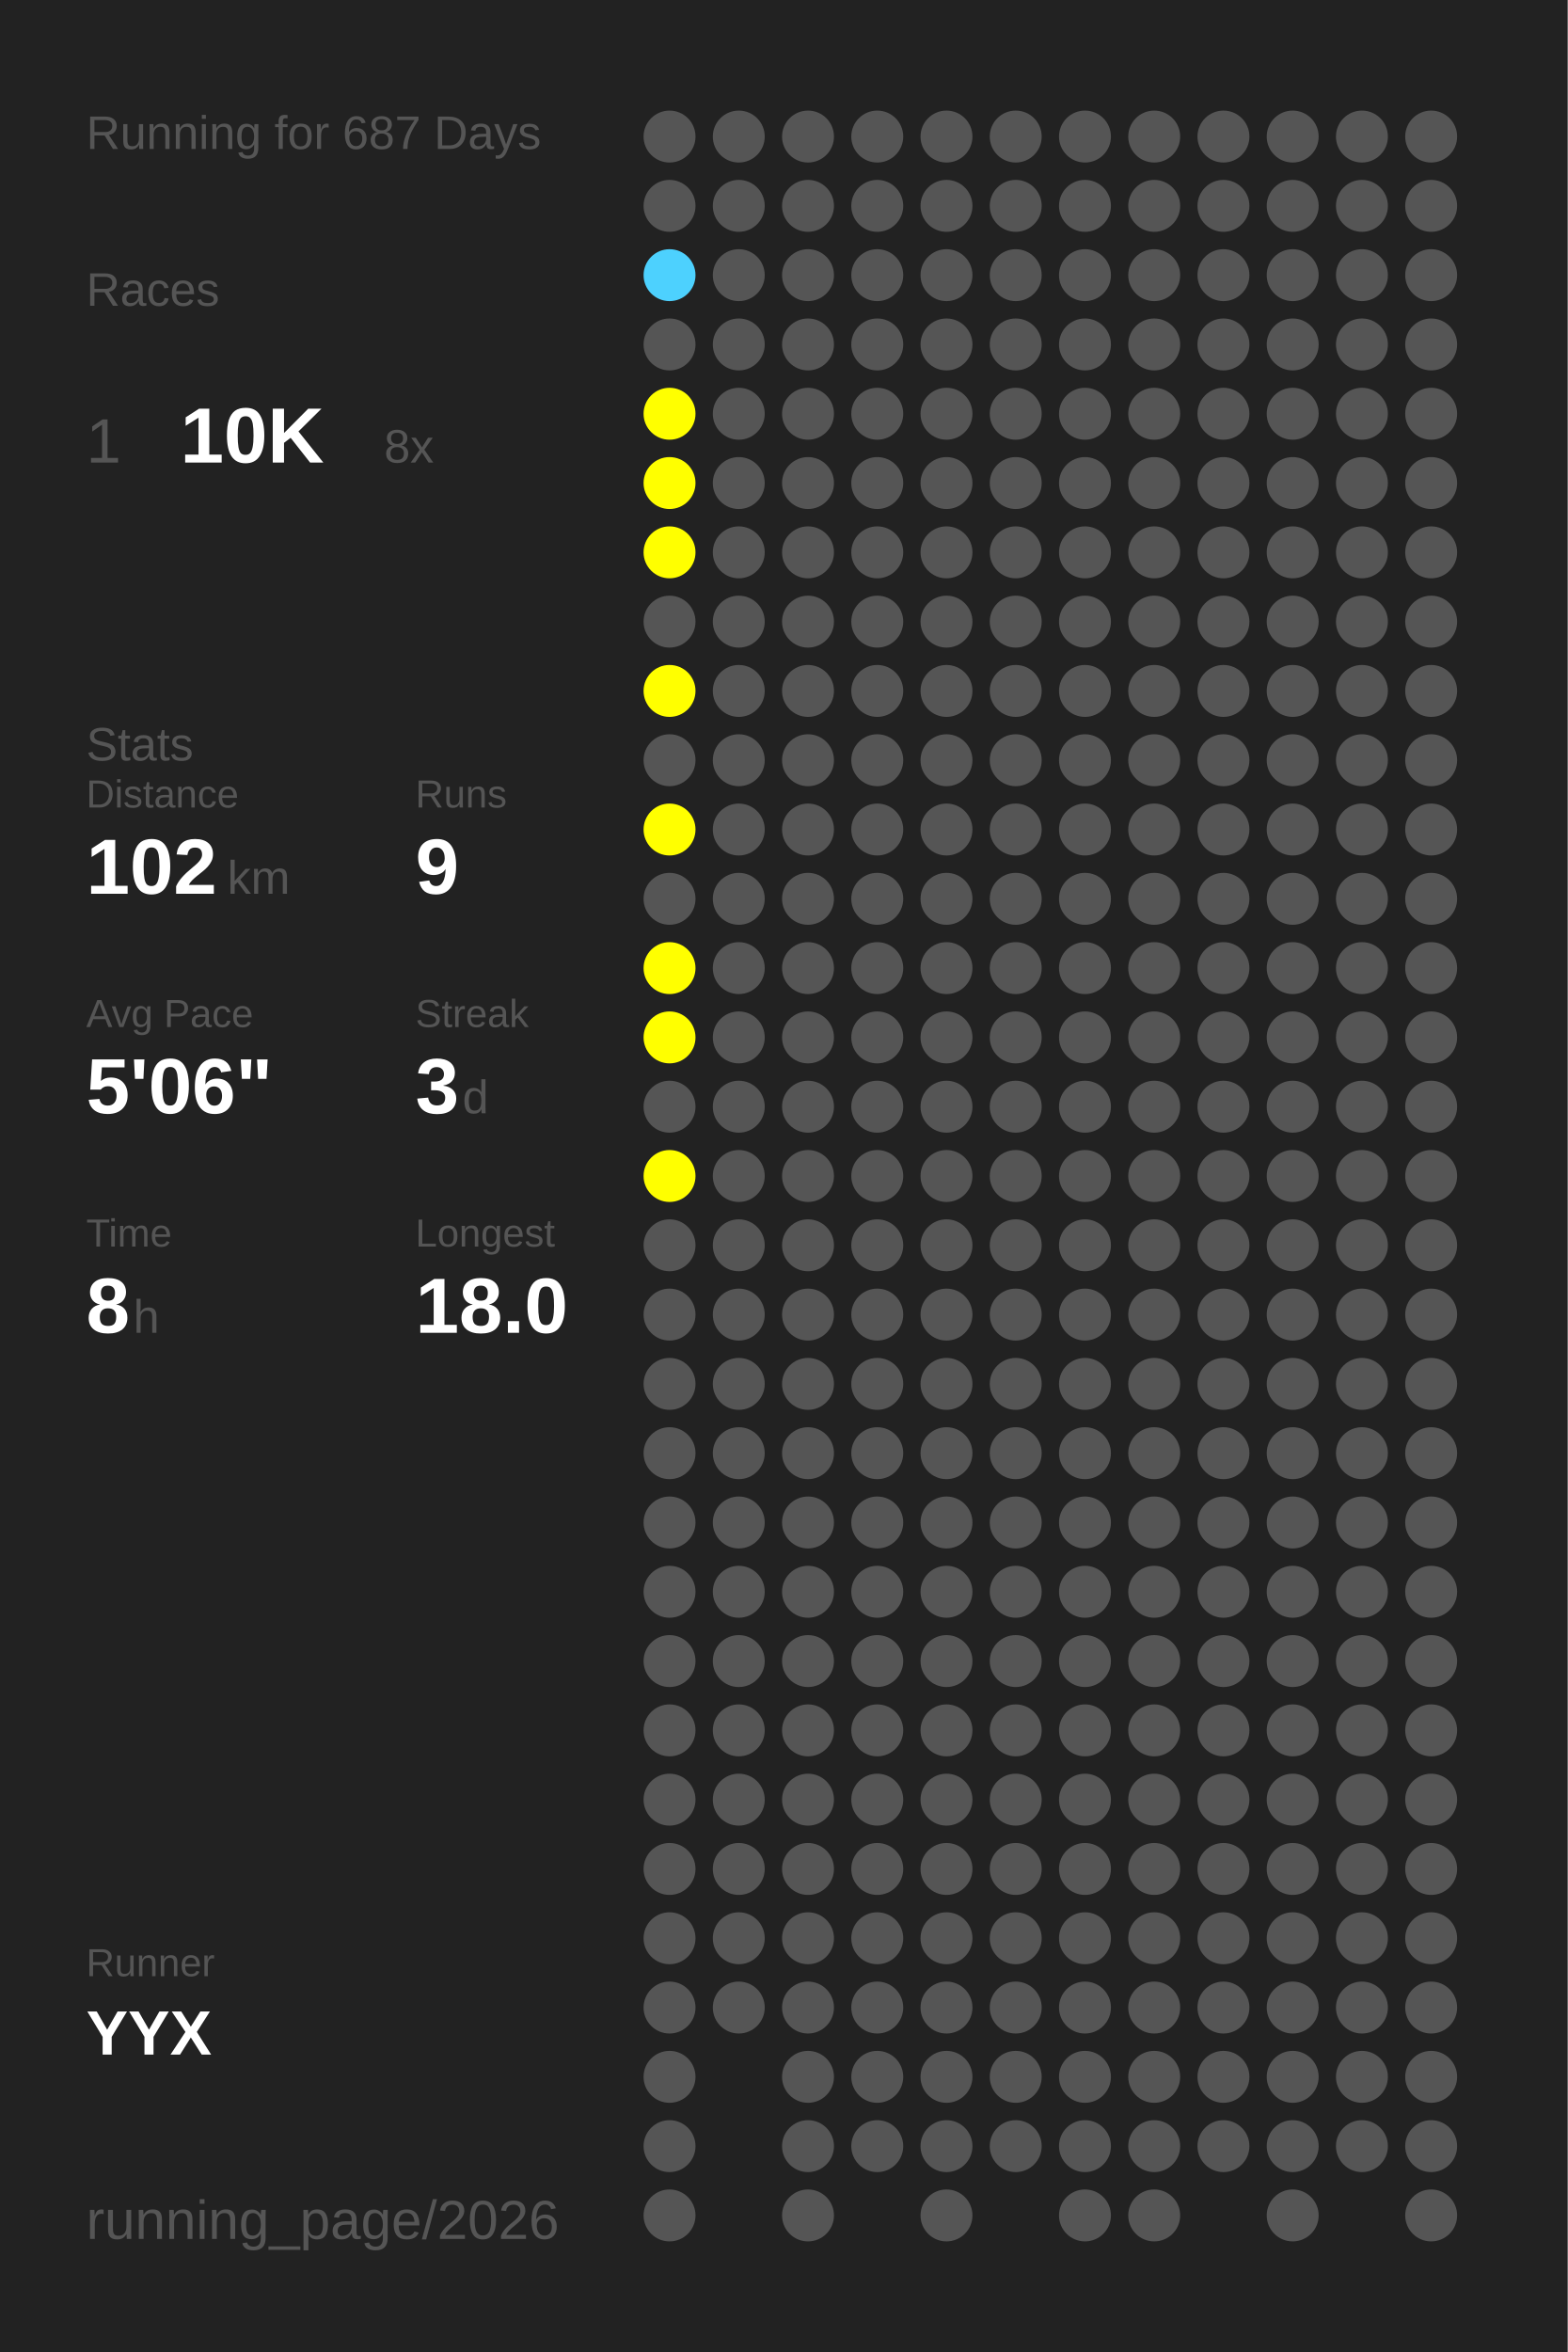
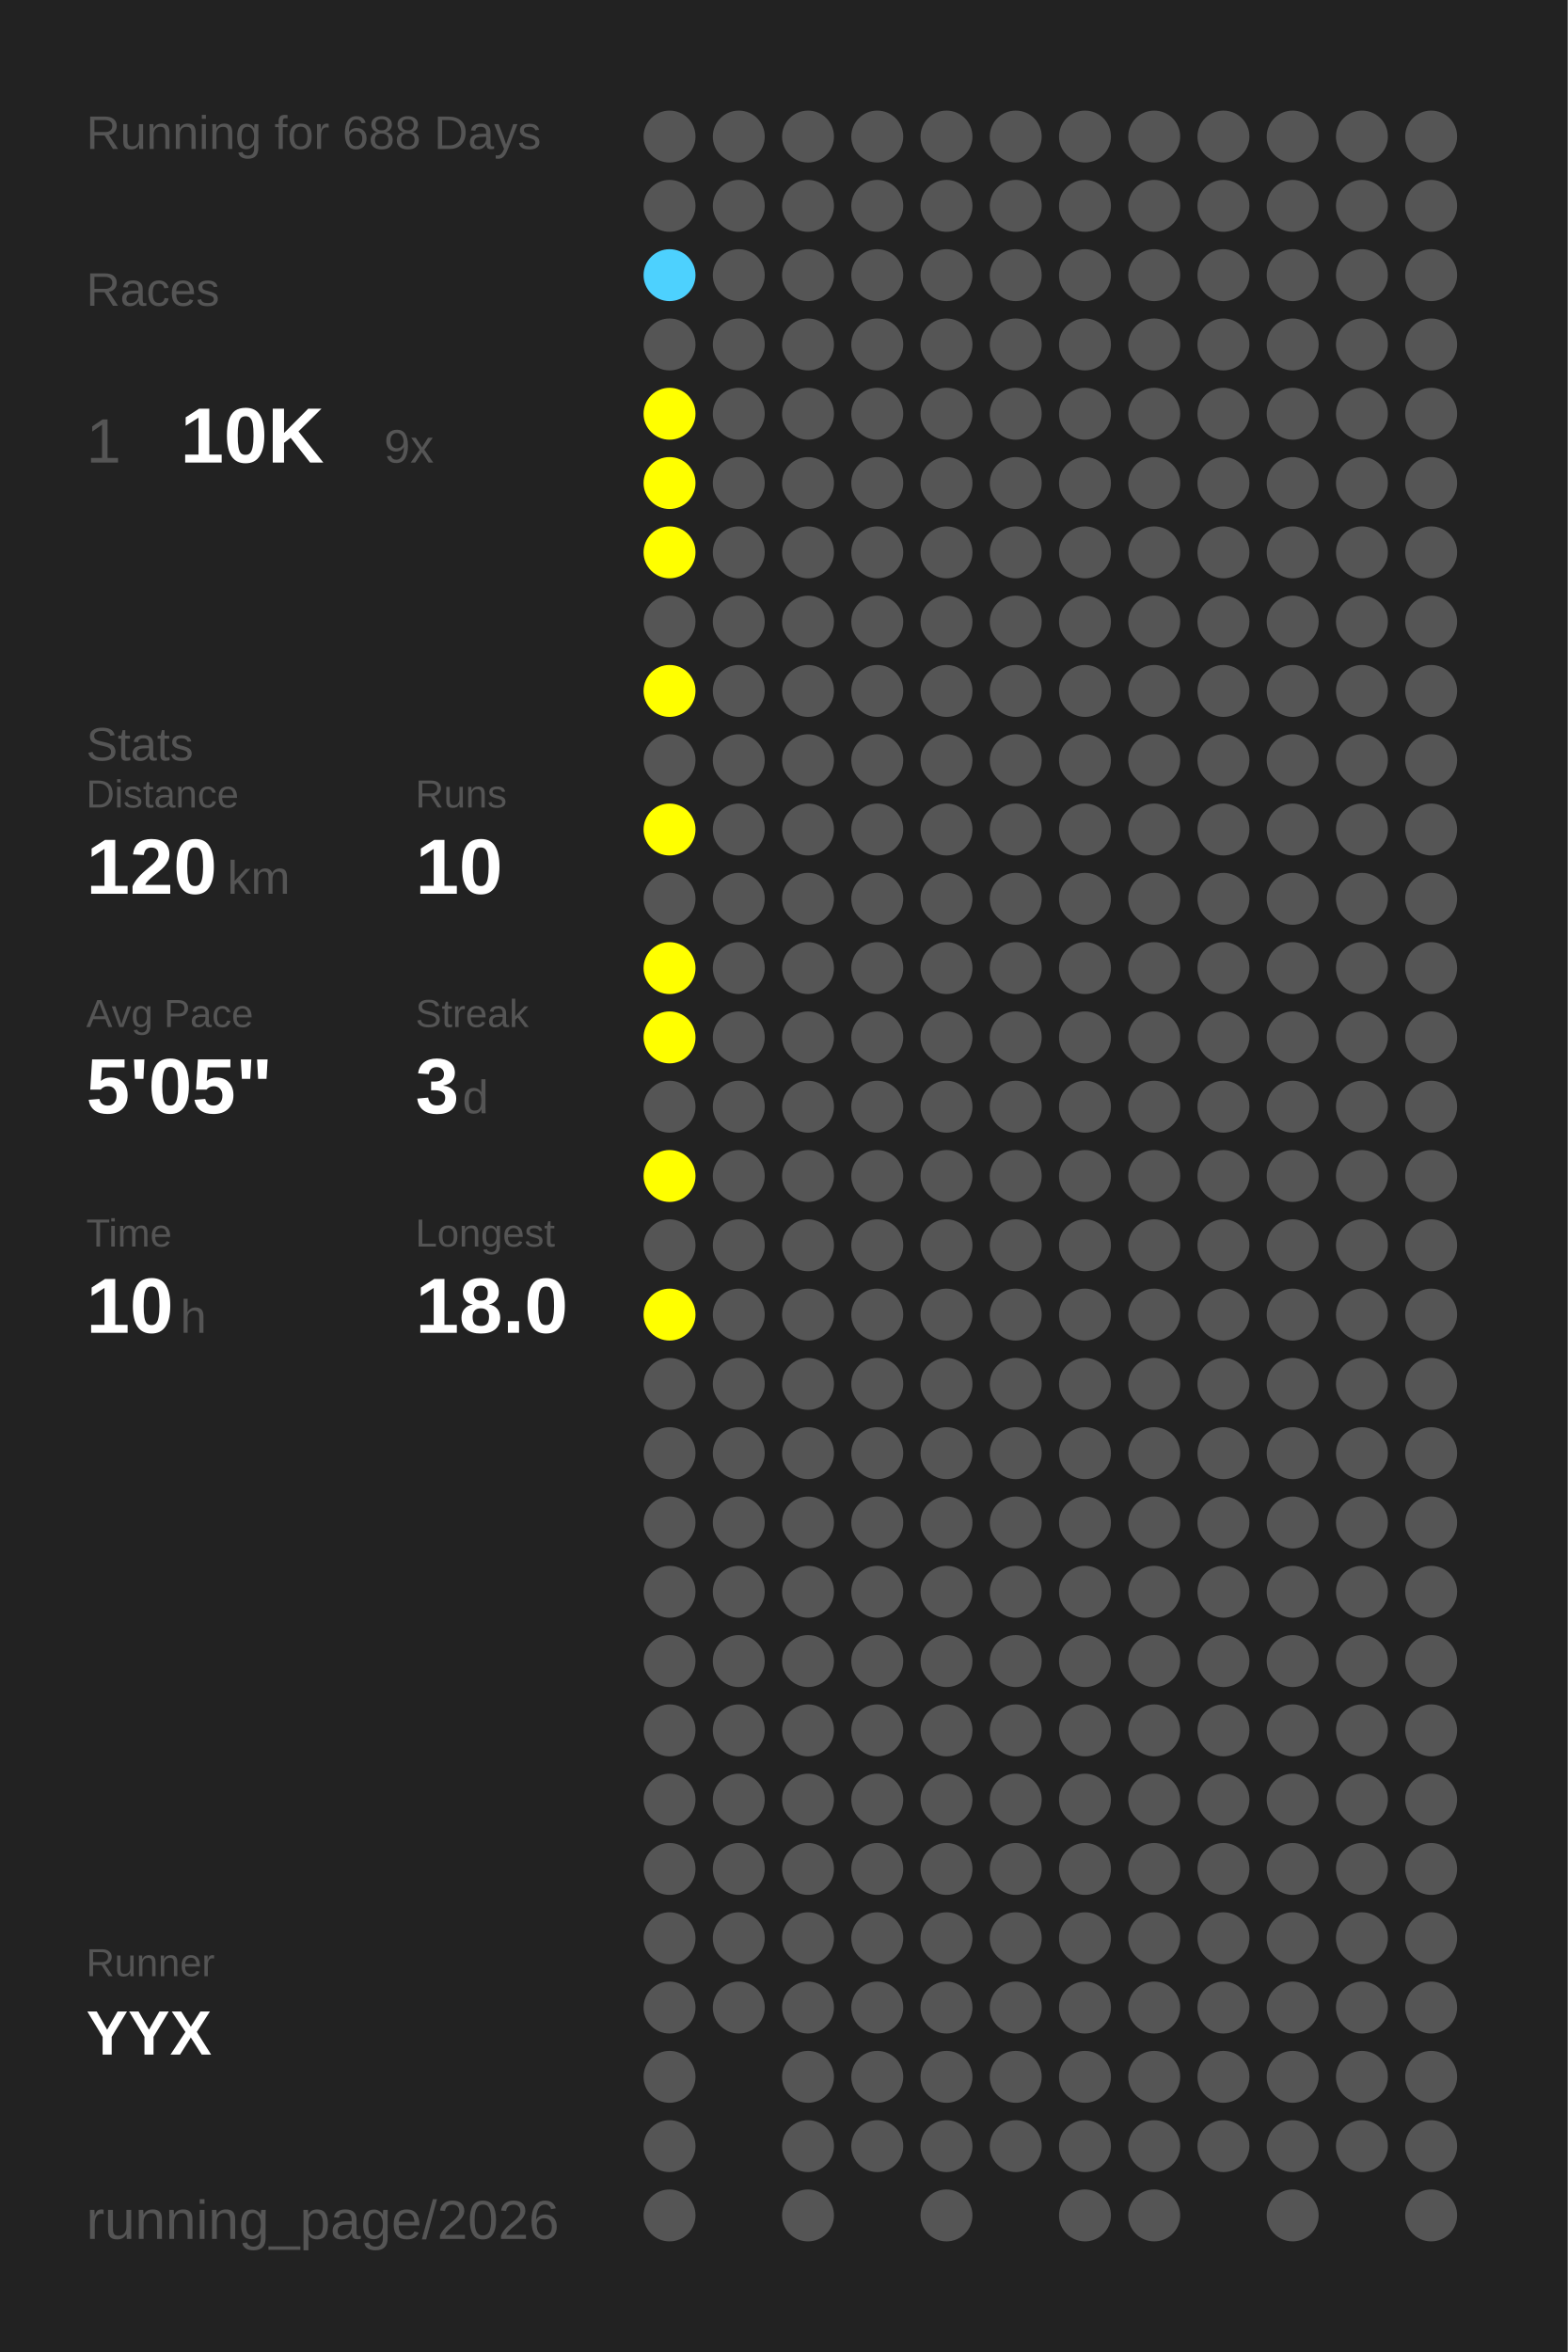
<svg xmlns="http://www.w3.org/2000/svg" baseProfile="full" height="300mm" version="1.1" viewBox="0,0,200,300" width="200mm">
  <defs />
  <rect fill="#222222" height="300" width="200" x="0" y="0" />
-   <text fill="#555555" style="font-size:6px; font-family:Arial;" x="11" y="19">Running for 687 Days</text>
+   <text fill="#555555" style="font-size:6px; font-family:Arial;" x="11" y="19">Running for 688 Days</text>
  <text fill="#555555" style="font-size:6px; font-family:Arial;" x="11" y="39">Races</text>
  <text fill="#555555" style="font-size:8px; font-family:Arial;" x="11" y="59">1</text>
  <text fill="#FFFFFF" style="font-size:10px; font-family:Arial; font-weight:bold;" x="23" y="59">10K</text>
-   <text fill="#555555" style="font-size:6px; font-family:Arial;" x="49" y="59">8x</text>
+   <text fill="#555555" style="font-size:6px; font-family:Arial;" x="49" y="59">9x</text>
  <text fill="#555555" style="font-size:6px; font-family:Arial;" x="11" y="97">Stats</text>
  <text fill="#555555" style="font-size:5px; font-family:Arial;" x="11" y="103">Distance</text>
-   <text fill="#FFFFFF" style="font-size:10px; font-family:Arial; font-weight:bold;" x="11" y="114">102</text>
+   <text fill="#FFFFFF" style="font-size:10px; font-family:Arial; font-weight:bold;" x="11" y="114">120</text>
  <text fill="#555555" style="font-size:6px; font-family:Arial;" x="29" y="114">km</text>
  <text fill="#555555" style="font-size:5px; font-family:Arial;" x="53" y="103">Runs</text>
-   <text fill="#FFFFFF" style="font-size:10px; font-family:Arial; font-weight:bold;" x="53" y="114">9</text>
+   <text fill="#FFFFFF" style="font-size:10px; font-family:Arial; font-weight:bold;" x="53" y="114">10</text>
  <text fill="#555555" style="font-size:5px; font-family:Arial;" x="11" y="131">Avg Pace</text>
-   <text fill="#FFFFFF" style="font-size:10px; font-family:Arial; font-weight:bold;" x="11" y="142">5'06"</text>
+   <text fill="#FFFFFF" style="font-size:10px; font-family:Arial; font-weight:bold;" x="11" y="142">5'05"</text>
  <text fill="#555555" style="font-size:5px; font-family:Arial;" x="53" y="131">Streak</text>
  <text fill="#FFFFFF" style="font-size:10px; font-family:Arial; font-weight:bold;" x="53" y="142">3</text>
  <text fill="#555555" style="font-size:6px; font-family:Arial;" x="59" y="142">d</text>
  <text fill="#555555" style="font-size:5px; font-family:Arial;" x="11" y="159">Time</text>
-   <text fill="#FFFFFF" style="font-size:10px; font-family:Arial; font-weight:bold;" x="11" y="170">8</text>
-   <text fill="#555555" style="font-size:6px; font-family:Arial;" x="17" y="170">h</text>
+   <text fill="#FFFFFF" style="font-size:10px; font-family:Arial; font-weight:bold;" x="11" y="170">10</text>
+   <text fill="#555555" style="font-size:6px; font-family:Arial;" x="23" y="170">h</text>
  <text fill="#555555" style="font-size:5px; font-family:Arial;" x="53" y="159">Longest</text>
  <text fill="#FFFFFF" style="font-size:10px; font-family:Arial; font-weight:bold;" x="53" y="170">18.0</text>
  <text fill="#555555" style="font-size:5px; font-family:Arial;" x="11" y="252.065">Runner</text>
  <text fill="#FFFFFF" style="font-size:8px; font-family:Arial; font-weight:bold;" x="11" y="262.065">YYX</text>
  <text fill="#555555" style="font-size:7px; font-family:Arial;" x="11" y="285.581">running_page/2026</text>
  <circle cx="85.417" cy="17.419" fill="#555555" r="3.312" />
  <circle cx="85.417" cy="26.258" fill="#555555" r="3.312" />
  <circle cx="85.417" cy="35.097" fill="#4dd1fe" r="3.312" />
  <circle cx="85.417" cy="43.935" fill="#555555" r="3.312" />
  <circle cx="85.417" cy="52.774" fill="#FFFF00" r="3.312" />
  <circle cx="85.417" cy="61.613" fill="#FFFF00" r="3.312" />
  <circle cx="85.417" cy="70.452" fill="#FFFF00" r="3.312" />
  <circle cx="85.417" cy="79.29" fill="#555555" r="3.312" />
  <circle cx="85.417" cy="88.129" fill="#FFFF00" r="3.312" />
  <circle cx="85.417" cy="96.968" fill="#555555" r="3.312" />
  <circle cx="85.417" cy="105.806" fill="#FFFF00" r="3.312" />
  <circle cx="85.417" cy="114.645" fill="#555555" r="3.312" />
  <circle cx="85.417" cy="123.484" fill="#FFFF00" r="3.312" />
  <circle cx="85.417" cy="132.323" fill="#FFFF00" r="3.312" />
  <circle cx="85.417" cy="141.161" fill="#555555" r="3.312" />
  <circle cx="85.417" cy="150" fill="#FFFF00" r="3.312" />
  <circle cx="85.417" cy="158.839" fill="#555555" r="3.312" />
-   <circle cx="85.417" cy="167.677" fill="#555555" r="3.312" />
+   <circle cx="85.417" cy="167.677" fill="#FFFF00" r="3.312" />
  <circle cx="85.417" cy="176.516" fill="#555555" r="3.312" />
  <circle cx="85.417" cy="185.355" fill="#555555" r="3.312" />
  <circle cx="85.417" cy="194.194" fill="#555555" r="3.312" />
  <circle cx="85.417" cy="203.032" fill="#555555" r="3.312" />
  <circle cx="85.417" cy="211.871" fill="#555555" r="3.312" />
  <circle cx="85.417" cy="220.71" fill="#555555" r="3.312" />
  <circle cx="85.417" cy="229.548" fill="#555555" r="3.312" />
  <circle cx="85.417" cy="238.387" fill="#555555" r="3.312" />
  <circle cx="85.417" cy="247.226" fill="#555555" r="3.312" />
  <circle cx="85.417" cy="256.065" fill="#555555" r="3.312" />
  <circle cx="85.417" cy="264.903" fill="#555555" r="3.312" />
  <circle cx="85.417" cy="273.742" fill="#555555" r="3.312" />
  <circle cx="85.417" cy="282.581" fill="#555555" r="3.312" />
  <circle cx="94.25" cy="17.419" fill="#555555" r="3.312" />
  <circle cx="94.25" cy="26.258" fill="#555555" r="3.312" />
  <circle cx="94.25" cy="35.097" fill="#555555" r="3.312" />
  <circle cx="94.25" cy="43.935" fill="#555555" r="3.312" />
  <circle cx="94.25" cy="52.774" fill="#555555" r="3.312" />
  <circle cx="94.25" cy="61.613" fill="#555555" r="3.312" />
  <circle cx="94.25" cy="70.452" fill="#555555" r="3.312" />
  <circle cx="94.25" cy="79.29" fill="#555555" r="3.312" />
  <circle cx="94.25" cy="88.129" fill="#555555" r="3.312" />
  <circle cx="94.25" cy="96.968" fill="#555555" r="3.312" />
  <circle cx="94.25" cy="105.806" fill="#555555" r="3.312" />
  <circle cx="94.25" cy="114.645" fill="#555555" r="3.312" />
  <circle cx="94.25" cy="123.484" fill="#555555" r="3.312" />
  <circle cx="94.25" cy="132.323" fill="#555555" r="3.312" />
  <circle cx="94.25" cy="141.161" fill="#555555" r="3.312" />
  <circle cx="94.25" cy="150" fill="#555555" r="3.312" />
  <circle cx="94.25" cy="158.839" fill="#555555" r="3.312" />
  <circle cx="94.25" cy="167.677" fill="#555555" r="3.312" />
  <circle cx="94.25" cy="176.516" fill="#555555" r="3.312" />
  <circle cx="94.25" cy="185.355" fill="#555555" r="3.312" />
  <circle cx="94.25" cy="194.194" fill="#555555" r="3.312" />
  <circle cx="94.25" cy="203.032" fill="#555555" r="3.312" />
  <circle cx="94.25" cy="211.871" fill="#555555" r="3.312" />
  <circle cx="94.25" cy="220.71" fill="#555555" r="3.312" />
  <circle cx="94.25" cy="229.548" fill="#555555" r="3.312" />
  <circle cx="94.25" cy="238.387" fill="#555555" r="3.312" />
  <circle cx="94.25" cy="247.226" fill="#555555" r="3.312" />
  <circle cx="94.25" cy="256.065" fill="#555555" r="3.312" />
  <circle cx="103.083" cy="17.419" fill="#555555" r="3.312" />
  <circle cx="103.083" cy="26.258" fill="#555555" r="3.312" />
  <circle cx="103.083" cy="35.097" fill="#555555" r="3.312" />
  <circle cx="103.083" cy="43.935" fill="#555555" r="3.312" />
  <circle cx="103.083" cy="52.774" fill="#555555" r="3.312" />
  <circle cx="103.083" cy="61.613" fill="#555555" r="3.312" />
  <circle cx="103.083" cy="70.452" fill="#555555" r="3.312" />
  <circle cx="103.083" cy="79.29" fill="#555555" r="3.312" />
  <circle cx="103.083" cy="88.129" fill="#555555" r="3.312" />
  <circle cx="103.083" cy="96.968" fill="#555555" r="3.312" />
  <circle cx="103.083" cy="105.806" fill="#555555" r="3.312" />
  <circle cx="103.083" cy="114.645" fill="#555555" r="3.312" />
  <circle cx="103.083" cy="123.484" fill="#555555" r="3.312" />
  <circle cx="103.083" cy="132.323" fill="#555555" r="3.312" />
  <circle cx="103.083" cy="141.161" fill="#555555" r="3.312" />
  <circle cx="103.083" cy="150" fill="#555555" r="3.312" />
  <circle cx="103.083" cy="158.839" fill="#555555" r="3.312" />
  <circle cx="103.083" cy="167.677" fill="#555555" r="3.312" />
  <circle cx="103.083" cy="176.516" fill="#555555" r="3.312" />
  <circle cx="103.083" cy="185.355" fill="#555555" r="3.312" />
  <circle cx="103.083" cy="194.194" fill="#555555" r="3.312" />
  <circle cx="103.083" cy="203.032" fill="#555555" r="3.312" />
  <circle cx="103.083" cy="211.871" fill="#555555" r="3.312" />
  <circle cx="103.083" cy="220.71" fill="#555555" r="3.312" />
  <circle cx="103.083" cy="229.548" fill="#555555" r="3.312" />
  <circle cx="103.083" cy="238.387" fill="#555555" r="3.312" />
  <circle cx="103.083" cy="247.226" fill="#555555" r="3.312" />
  <circle cx="103.083" cy="256.065" fill="#555555" r="3.312" />
  <circle cx="103.083" cy="264.903" fill="#555555" r="3.312" />
  <circle cx="103.083" cy="273.742" fill="#555555" r="3.312" />
  <circle cx="103.083" cy="282.581" fill="#555555" r="3.312" />
  <circle cx="111.917" cy="17.419" fill="#555555" r="3.312" />
  <circle cx="111.917" cy="26.258" fill="#555555" r="3.312" />
  <circle cx="111.917" cy="35.097" fill="#555555" r="3.312" />
  <circle cx="111.917" cy="43.935" fill="#555555" r="3.312" />
  <circle cx="111.917" cy="52.774" fill="#555555" r="3.312" />
  <circle cx="111.917" cy="61.613" fill="#555555" r="3.312" />
  <circle cx="111.917" cy="70.452" fill="#555555" r="3.312" />
  <circle cx="111.917" cy="79.29" fill="#555555" r="3.312" />
  <circle cx="111.917" cy="88.129" fill="#555555" r="3.312" />
  <circle cx="111.917" cy="96.968" fill="#555555" r="3.312" />
  <circle cx="111.917" cy="105.806" fill="#555555" r="3.312" />
  <circle cx="111.917" cy="114.645" fill="#555555" r="3.312" />
  <circle cx="111.917" cy="123.484" fill="#555555" r="3.312" />
  <circle cx="111.917" cy="132.323" fill="#555555" r="3.312" />
  <circle cx="111.917" cy="141.161" fill="#555555" r="3.312" />
  <circle cx="111.917" cy="150" fill="#555555" r="3.312" />
  <circle cx="111.917" cy="158.839" fill="#555555" r="3.312" />
  <circle cx="111.917" cy="167.677" fill="#555555" r="3.312" />
  <circle cx="111.917" cy="176.516" fill="#555555" r="3.312" />
  <circle cx="111.917" cy="185.355" fill="#555555" r="3.312" />
  <circle cx="111.917" cy="194.194" fill="#555555" r="3.312" />
  <circle cx="111.917" cy="203.032" fill="#555555" r="3.312" />
  <circle cx="111.917" cy="211.871" fill="#555555" r="3.312" />
  <circle cx="111.917" cy="220.71" fill="#555555" r="3.312" />
  <circle cx="111.917" cy="229.548" fill="#555555" r="3.312" />
  <circle cx="111.917" cy="238.387" fill="#555555" r="3.312" />
  <circle cx="111.917" cy="247.226" fill="#555555" r="3.312" />
  <circle cx="111.917" cy="256.065" fill="#555555" r="3.312" />
  <circle cx="111.917" cy="264.903" fill="#555555" r="3.312" />
  <circle cx="111.917" cy="273.742" fill="#555555" r="3.312" />
  <circle cx="120.75" cy="17.419" fill="#555555" r="3.312" />
  <circle cx="120.75" cy="26.258" fill="#555555" r="3.312" />
  <circle cx="120.75" cy="35.097" fill="#555555" r="3.312" />
  <circle cx="120.75" cy="43.935" fill="#555555" r="3.312" />
  <circle cx="120.75" cy="52.774" fill="#555555" r="3.312" />
  <circle cx="120.75" cy="61.613" fill="#555555" r="3.312" />
  <circle cx="120.75" cy="70.452" fill="#555555" r="3.312" />
  <circle cx="120.75" cy="79.29" fill="#555555" r="3.312" />
  <circle cx="120.75" cy="88.129" fill="#555555" r="3.312" />
  <circle cx="120.75" cy="96.968" fill="#555555" r="3.312" />
  <circle cx="120.75" cy="105.806" fill="#555555" r="3.312" />
  <circle cx="120.75" cy="114.645" fill="#555555" r="3.312" />
  <circle cx="120.75" cy="123.484" fill="#555555" r="3.312" />
  <circle cx="120.75" cy="132.323" fill="#555555" r="3.312" />
  <circle cx="120.75" cy="141.161" fill="#555555" r="3.312" />
  <circle cx="120.75" cy="150" fill="#555555" r="3.312" />
  <circle cx="120.75" cy="158.839" fill="#555555" r="3.312" />
  <circle cx="120.75" cy="167.677" fill="#555555" r="3.312" />
  <circle cx="120.75" cy="176.516" fill="#555555" r="3.312" />
  <circle cx="120.75" cy="185.355" fill="#555555" r="3.312" />
  <circle cx="120.75" cy="194.194" fill="#555555" r="3.312" />
  <circle cx="120.75" cy="203.032" fill="#555555" r="3.312" />
  <circle cx="120.75" cy="211.871" fill="#555555" r="3.312" />
  <circle cx="120.75" cy="220.71" fill="#555555" r="3.312" />
  <circle cx="120.75" cy="229.548" fill="#555555" r="3.312" />
  <circle cx="120.75" cy="238.387" fill="#555555" r="3.312" />
  <circle cx="120.75" cy="247.226" fill="#555555" r="3.312" />
  <circle cx="120.75" cy="256.065" fill="#555555" r="3.312" />
  <circle cx="120.75" cy="264.903" fill="#555555" r="3.312" />
  <circle cx="120.75" cy="273.742" fill="#555555" r="3.312" />
  <circle cx="120.75" cy="282.581" fill="#555555" r="3.312" />
  <circle cx="129.583" cy="17.419" fill="#555555" r="3.312" />
  <circle cx="129.583" cy="26.258" fill="#555555" r="3.312" />
  <circle cx="129.583" cy="35.097" fill="#555555" r="3.312" />
  <circle cx="129.583" cy="43.935" fill="#555555" r="3.312" />
  <circle cx="129.583" cy="52.774" fill="#555555" r="3.312" />
  <circle cx="129.583" cy="61.613" fill="#555555" r="3.312" />
  <circle cx="129.583" cy="70.452" fill="#555555" r="3.312" />
  <circle cx="129.583" cy="79.29" fill="#555555" r="3.312" />
  <circle cx="129.583" cy="88.129" fill="#555555" r="3.312" />
  <circle cx="129.583" cy="96.968" fill="#555555" r="3.312" />
  <circle cx="129.583" cy="105.806" fill="#555555" r="3.312" />
  <circle cx="129.583" cy="114.645" fill="#555555" r="3.312" />
  <circle cx="129.583" cy="123.484" fill="#555555" r="3.312" />
  <circle cx="129.583" cy="132.323" fill="#555555" r="3.312" />
  <circle cx="129.583" cy="141.161" fill="#555555" r="3.312" />
  <circle cx="129.583" cy="150" fill="#555555" r="3.312" />
  <circle cx="129.583" cy="158.839" fill="#555555" r="3.312" />
  <circle cx="129.583" cy="167.677" fill="#555555" r="3.312" />
  <circle cx="129.583" cy="176.516" fill="#555555" r="3.312" />
  <circle cx="129.583" cy="185.355" fill="#555555" r="3.312" />
  <circle cx="129.583" cy="194.194" fill="#555555" r="3.312" />
  <circle cx="129.583" cy="203.032" fill="#555555" r="3.312" />
  <circle cx="129.583" cy="211.871" fill="#555555" r="3.312" />
  <circle cx="129.583" cy="220.71" fill="#555555" r="3.312" />
  <circle cx="129.583" cy="229.548" fill="#555555" r="3.312" />
  <circle cx="129.583" cy="238.387" fill="#555555" r="3.312" />
  <circle cx="129.583" cy="247.226" fill="#555555" r="3.312" />
  <circle cx="129.583" cy="256.065" fill="#555555" r="3.312" />
  <circle cx="129.583" cy="264.903" fill="#555555" r="3.312" />
  <circle cx="129.583" cy="273.742" fill="#555555" r="3.312" />
  <circle cx="138.417" cy="17.419" fill="#555555" r="3.312" />
  <circle cx="138.417" cy="26.258" fill="#555555" r="3.312" />
  <circle cx="138.417" cy="35.097" fill="#555555" r="3.312" />
  <circle cx="138.417" cy="43.935" fill="#555555" r="3.312" />
  <circle cx="138.417" cy="52.774" fill="#555555" r="3.312" />
  <circle cx="138.417" cy="61.613" fill="#555555" r="3.312" />
  <circle cx="138.417" cy="70.452" fill="#555555" r="3.312" />
  <circle cx="138.417" cy="79.29" fill="#555555" r="3.312" />
  <circle cx="138.417" cy="88.129" fill="#555555" r="3.312" />
  <circle cx="138.417" cy="96.968" fill="#555555" r="3.312" />
  <circle cx="138.417" cy="105.806" fill="#555555" r="3.312" />
  <circle cx="138.417" cy="114.645" fill="#555555" r="3.312" />
  <circle cx="138.417" cy="123.484" fill="#555555" r="3.312" />
  <circle cx="138.417" cy="132.323" fill="#555555" r="3.312" />
  <circle cx="138.417" cy="141.161" fill="#555555" r="3.312" />
  <circle cx="138.417" cy="150" fill="#555555" r="3.312" />
  <circle cx="138.417" cy="158.839" fill="#555555" r="3.312" />
  <circle cx="138.417" cy="167.677" fill="#555555" r="3.312" />
  <circle cx="138.417" cy="176.516" fill="#555555" r="3.312" />
  <circle cx="138.417" cy="185.355" fill="#555555" r="3.312" />
  <circle cx="138.417" cy="194.194" fill="#555555" r="3.312" />
  <circle cx="138.417" cy="203.032" fill="#555555" r="3.312" />
  <circle cx="138.417" cy="211.871" fill="#555555" r="3.312" />
  <circle cx="138.417" cy="220.71" fill="#555555" r="3.312" />
  <circle cx="138.417" cy="229.548" fill="#555555" r="3.312" />
  <circle cx="138.417" cy="238.387" fill="#555555" r="3.312" />
  <circle cx="138.417" cy="247.226" fill="#555555" r="3.312" />
  <circle cx="138.417" cy="256.065" fill="#555555" r="3.312" />
  <circle cx="138.417" cy="264.903" fill="#555555" r="3.312" />
  <circle cx="138.417" cy="273.742" fill="#555555" r="3.312" />
  <circle cx="138.417" cy="282.581" fill="#555555" r="3.312" />
  <circle cx="147.25" cy="17.419" fill="#555555" r="3.312" />
  <circle cx="147.25" cy="26.258" fill="#555555" r="3.312" />
  <circle cx="147.25" cy="35.097" fill="#555555" r="3.312" />
  <circle cx="147.25" cy="43.935" fill="#555555" r="3.312" />
  <circle cx="147.25" cy="52.774" fill="#555555" r="3.312" />
  <circle cx="147.25" cy="61.613" fill="#555555" r="3.312" />
  <circle cx="147.25" cy="70.452" fill="#555555" r="3.312" />
  <circle cx="147.25" cy="79.29" fill="#555555" r="3.312" />
  <circle cx="147.25" cy="88.129" fill="#555555" r="3.312" />
  <circle cx="147.25" cy="96.968" fill="#555555" r="3.312" />
  <circle cx="147.25" cy="105.806" fill="#555555" r="3.312" />
  <circle cx="147.25" cy="114.645" fill="#555555" r="3.312" />
  <circle cx="147.25" cy="123.484" fill="#555555" r="3.312" />
  <circle cx="147.25" cy="132.323" fill="#555555" r="3.312" />
  <circle cx="147.25" cy="141.161" fill="#555555" r="3.312" />
  <circle cx="147.25" cy="150" fill="#555555" r="3.312" />
  <circle cx="147.25" cy="158.839" fill="#555555" r="3.312" />
  <circle cx="147.25" cy="167.677" fill="#555555" r="3.312" />
  <circle cx="147.25" cy="176.516" fill="#555555" r="3.312" />
  <circle cx="147.25" cy="185.355" fill="#555555" r="3.312" />
  <circle cx="147.25" cy="194.194" fill="#555555" r="3.312" />
  <circle cx="147.25" cy="203.032" fill="#555555" r="3.312" />
  <circle cx="147.25" cy="211.871" fill="#555555" r="3.312" />
  <circle cx="147.25" cy="220.71" fill="#555555" r="3.312" />
  <circle cx="147.25" cy="229.548" fill="#555555" r="3.312" />
  <circle cx="147.25" cy="238.387" fill="#555555" r="3.312" />
  <circle cx="147.25" cy="247.226" fill="#555555" r="3.312" />
  <circle cx="147.25" cy="256.065" fill="#555555" r="3.312" />
  <circle cx="147.25" cy="264.903" fill="#555555" r="3.312" />
  <circle cx="147.25" cy="273.742" fill="#555555" r="3.312" />
  <circle cx="147.25" cy="282.581" fill="#555555" r="3.312" />
  <circle cx="156.083" cy="17.419" fill="#555555" r="3.312" />
  <circle cx="156.083" cy="26.258" fill="#555555" r="3.312" />
  <circle cx="156.083" cy="35.097" fill="#555555" r="3.312" />
  <circle cx="156.083" cy="43.935" fill="#555555" r="3.312" />
  <circle cx="156.083" cy="52.774" fill="#555555" r="3.312" />
  <circle cx="156.083" cy="61.613" fill="#555555" r="3.312" />
  <circle cx="156.083" cy="70.452" fill="#555555" r="3.312" />
  <circle cx="156.083" cy="79.29" fill="#555555" r="3.312" />
  <circle cx="156.083" cy="88.129" fill="#555555" r="3.312" />
  <circle cx="156.083" cy="96.968" fill="#555555" r="3.312" />
  <circle cx="156.083" cy="105.806" fill="#555555" r="3.312" />
  <circle cx="156.083" cy="114.645" fill="#555555" r="3.312" />
  <circle cx="156.083" cy="123.484" fill="#555555" r="3.312" />
  <circle cx="156.083" cy="132.323" fill="#555555" r="3.312" />
  <circle cx="156.083" cy="141.161" fill="#555555" r="3.312" />
  <circle cx="156.083" cy="150" fill="#555555" r="3.312" />
  <circle cx="156.083" cy="158.839" fill="#555555" r="3.312" />
  <circle cx="156.083" cy="167.677" fill="#555555" r="3.312" />
  <circle cx="156.083" cy="176.516" fill="#555555" r="3.312" />
  <circle cx="156.083" cy="185.355" fill="#555555" r="3.312" />
  <circle cx="156.083" cy="194.194" fill="#555555" r="3.312" />
  <circle cx="156.083" cy="203.032" fill="#555555" r="3.312" />
  <circle cx="156.083" cy="211.871" fill="#555555" r="3.312" />
  <circle cx="156.083" cy="220.71" fill="#555555" r="3.312" />
  <circle cx="156.083" cy="229.548" fill="#555555" r="3.312" />
  <circle cx="156.083" cy="238.387" fill="#555555" r="3.312" />
  <circle cx="156.083" cy="247.226" fill="#555555" r="3.312" />
  <circle cx="156.083" cy="256.065" fill="#555555" r="3.312" />
  <circle cx="156.083" cy="264.903" fill="#555555" r="3.312" />
  <circle cx="156.083" cy="273.742" fill="#555555" r="3.312" />
  <circle cx="164.917" cy="17.419" fill="#555555" r="3.312" />
  <circle cx="164.917" cy="26.258" fill="#555555" r="3.312" />
  <circle cx="164.917" cy="35.097" fill="#555555" r="3.312" />
  <circle cx="164.917" cy="43.935" fill="#555555" r="3.312" />
  <circle cx="164.917" cy="52.774" fill="#555555" r="3.312" />
  <circle cx="164.917" cy="61.613" fill="#555555" r="3.312" />
  <circle cx="164.917" cy="70.452" fill="#555555" r="3.312" />
  <circle cx="164.917" cy="79.29" fill="#555555" r="3.312" />
  <circle cx="164.917" cy="88.129" fill="#555555" r="3.312" />
  <circle cx="164.917" cy="96.968" fill="#555555" r="3.312" />
  <circle cx="164.917" cy="105.806" fill="#555555" r="3.312" />
  <circle cx="164.917" cy="114.645" fill="#555555" r="3.312" />
  <circle cx="164.917" cy="123.484" fill="#555555" r="3.312" />
  <circle cx="164.917" cy="132.323" fill="#555555" r="3.312" />
  <circle cx="164.917" cy="141.161" fill="#555555" r="3.312" />
  <circle cx="164.917" cy="150" fill="#555555" r="3.312" />
  <circle cx="164.917" cy="158.839" fill="#555555" r="3.312" />
  <circle cx="164.917" cy="167.677" fill="#555555" r="3.312" />
  <circle cx="164.917" cy="176.516" fill="#555555" r="3.312" />
  <circle cx="164.917" cy="185.355" fill="#555555" r="3.312" />
  <circle cx="164.917" cy="194.194" fill="#555555" r="3.312" />
  <circle cx="164.917" cy="203.032" fill="#555555" r="3.312" />
  <circle cx="164.917" cy="211.871" fill="#555555" r="3.312" />
  <circle cx="164.917" cy="220.71" fill="#555555" r="3.312" />
  <circle cx="164.917" cy="229.548" fill="#555555" r="3.312" />
  <circle cx="164.917" cy="238.387" fill="#555555" r="3.312" />
  <circle cx="164.917" cy="247.226" fill="#555555" r="3.312" />
  <circle cx="164.917" cy="256.065" fill="#555555" r="3.312" />
  <circle cx="164.917" cy="264.903" fill="#555555" r="3.312" />
  <circle cx="164.917" cy="273.742" fill="#555555" r="3.312" />
  <circle cx="164.917" cy="282.581" fill="#555555" r="3.312" />
  <circle cx="173.75" cy="17.419" fill="#555555" r="3.312" />
  <circle cx="173.75" cy="26.258" fill="#555555" r="3.312" />
  <circle cx="173.75" cy="35.097" fill="#555555" r="3.312" />
  <circle cx="173.75" cy="43.935" fill="#555555" r="3.312" />
  <circle cx="173.75" cy="52.774" fill="#555555" r="3.312" />
  <circle cx="173.75" cy="61.613" fill="#555555" r="3.312" />
  <circle cx="173.75" cy="70.452" fill="#555555" r="3.312" />
  <circle cx="173.75" cy="79.29" fill="#555555" r="3.312" />
  <circle cx="173.75" cy="88.129" fill="#555555" r="3.312" />
  <circle cx="173.75" cy="96.968" fill="#555555" r="3.312" />
  <circle cx="173.75" cy="105.806" fill="#555555" r="3.312" />
  <circle cx="173.75" cy="114.645" fill="#555555" r="3.312" />
  <circle cx="173.75" cy="123.484" fill="#555555" r="3.312" />
  <circle cx="173.75" cy="132.323" fill="#555555" r="3.312" />
  <circle cx="173.75" cy="141.161" fill="#555555" r="3.312" />
  <circle cx="173.75" cy="150" fill="#555555" r="3.312" />
  <circle cx="173.75" cy="158.839" fill="#555555" r="3.312" />
  <circle cx="173.75" cy="167.677" fill="#555555" r="3.312" />
  <circle cx="173.75" cy="176.516" fill="#555555" r="3.312" />
  <circle cx="173.75" cy="185.355" fill="#555555" r="3.312" />
  <circle cx="173.75" cy="194.194" fill="#555555" r="3.312" />
  <circle cx="173.75" cy="203.032" fill="#555555" r="3.312" />
  <circle cx="173.75" cy="211.871" fill="#555555" r="3.312" />
  <circle cx="173.75" cy="220.71" fill="#555555" r="3.312" />
  <circle cx="173.75" cy="229.548" fill="#555555" r="3.312" />
  <circle cx="173.75" cy="238.387" fill="#555555" r="3.312" />
  <circle cx="173.75" cy="247.226" fill="#555555" r="3.312" />
  <circle cx="173.75" cy="256.065" fill="#555555" r="3.312" />
  <circle cx="173.75" cy="264.903" fill="#555555" r="3.312" />
  <circle cx="173.75" cy="273.742" fill="#555555" r="3.312" />
  <circle cx="182.583" cy="17.419" fill="#555555" r="3.312" />
  <circle cx="182.583" cy="26.258" fill="#555555" r="3.312" />
  <circle cx="182.583" cy="35.097" fill="#555555" r="3.312" />
  <circle cx="182.583" cy="43.935" fill="#555555" r="3.312" />
  <circle cx="182.583" cy="52.774" fill="#555555" r="3.312" />
  <circle cx="182.583" cy="61.613" fill="#555555" r="3.312" />
  <circle cx="182.583" cy="70.452" fill="#555555" r="3.312" />
  <circle cx="182.583" cy="79.29" fill="#555555" r="3.312" />
  <circle cx="182.583" cy="88.129" fill="#555555" r="3.312" />
  <circle cx="182.583" cy="96.968" fill="#555555" r="3.312" />
  <circle cx="182.583" cy="105.806" fill="#555555" r="3.312" />
  <circle cx="182.583" cy="114.645" fill="#555555" r="3.312" />
  <circle cx="182.583" cy="123.484" fill="#555555" r="3.312" />
  <circle cx="182.583" cy="132.323" fill="#555555" r="3.312" />
  <circle cx="182.583" cy="141.161" fill="#555555" r="3.312" />
  <circle cx="182.583" cy="150" fill="#555555" r="3.312" />
  <circle cx="182.583" cy="158.839" fill="#555555" r="3.312" />
  <circle cx="182.583" cy="167.677" fill="#555555" r="3.312" />
  <circle cx="182.583" cy="176.516" fill="#555555" r="3.312" />
  <circle cx="182.583" cy="185.355" fill="#555555" r="3.312" />
  <circle cx="182.583" cy="194.194" fill="#555555" r="3.312" />
  <circle cx="182.583" cy="203.032" fill="#555555" r="3.312" />
  <circle cx="182.583" cy="211.871" fill="#555555" r="3.312" />
  <circle cx="182.583" cy="220.71" fill="#555555" r="3.312" />
  <circle cx="182.583" cy="229.548" fill="#555555" r="3.312" />
  <circle cx="182.583" cy="238.387" fill="#555555" r="3.312" />
  <circle cx="182.583" cy="247.226" fill="#555555" r="3.312" />
  <circle cx="182.583" cy="256.065" fill="#555555" r="3.312" />
  <circle cx="182.583" cy="264.903" fill="#555555" r="3.312" />
  <circle cx="182.583" cy="273.742" fill="#555555" r="3.312" />
  <circle cx="182.583" cy="282.581" fill="#555555" r="3.312" />
</svg>
